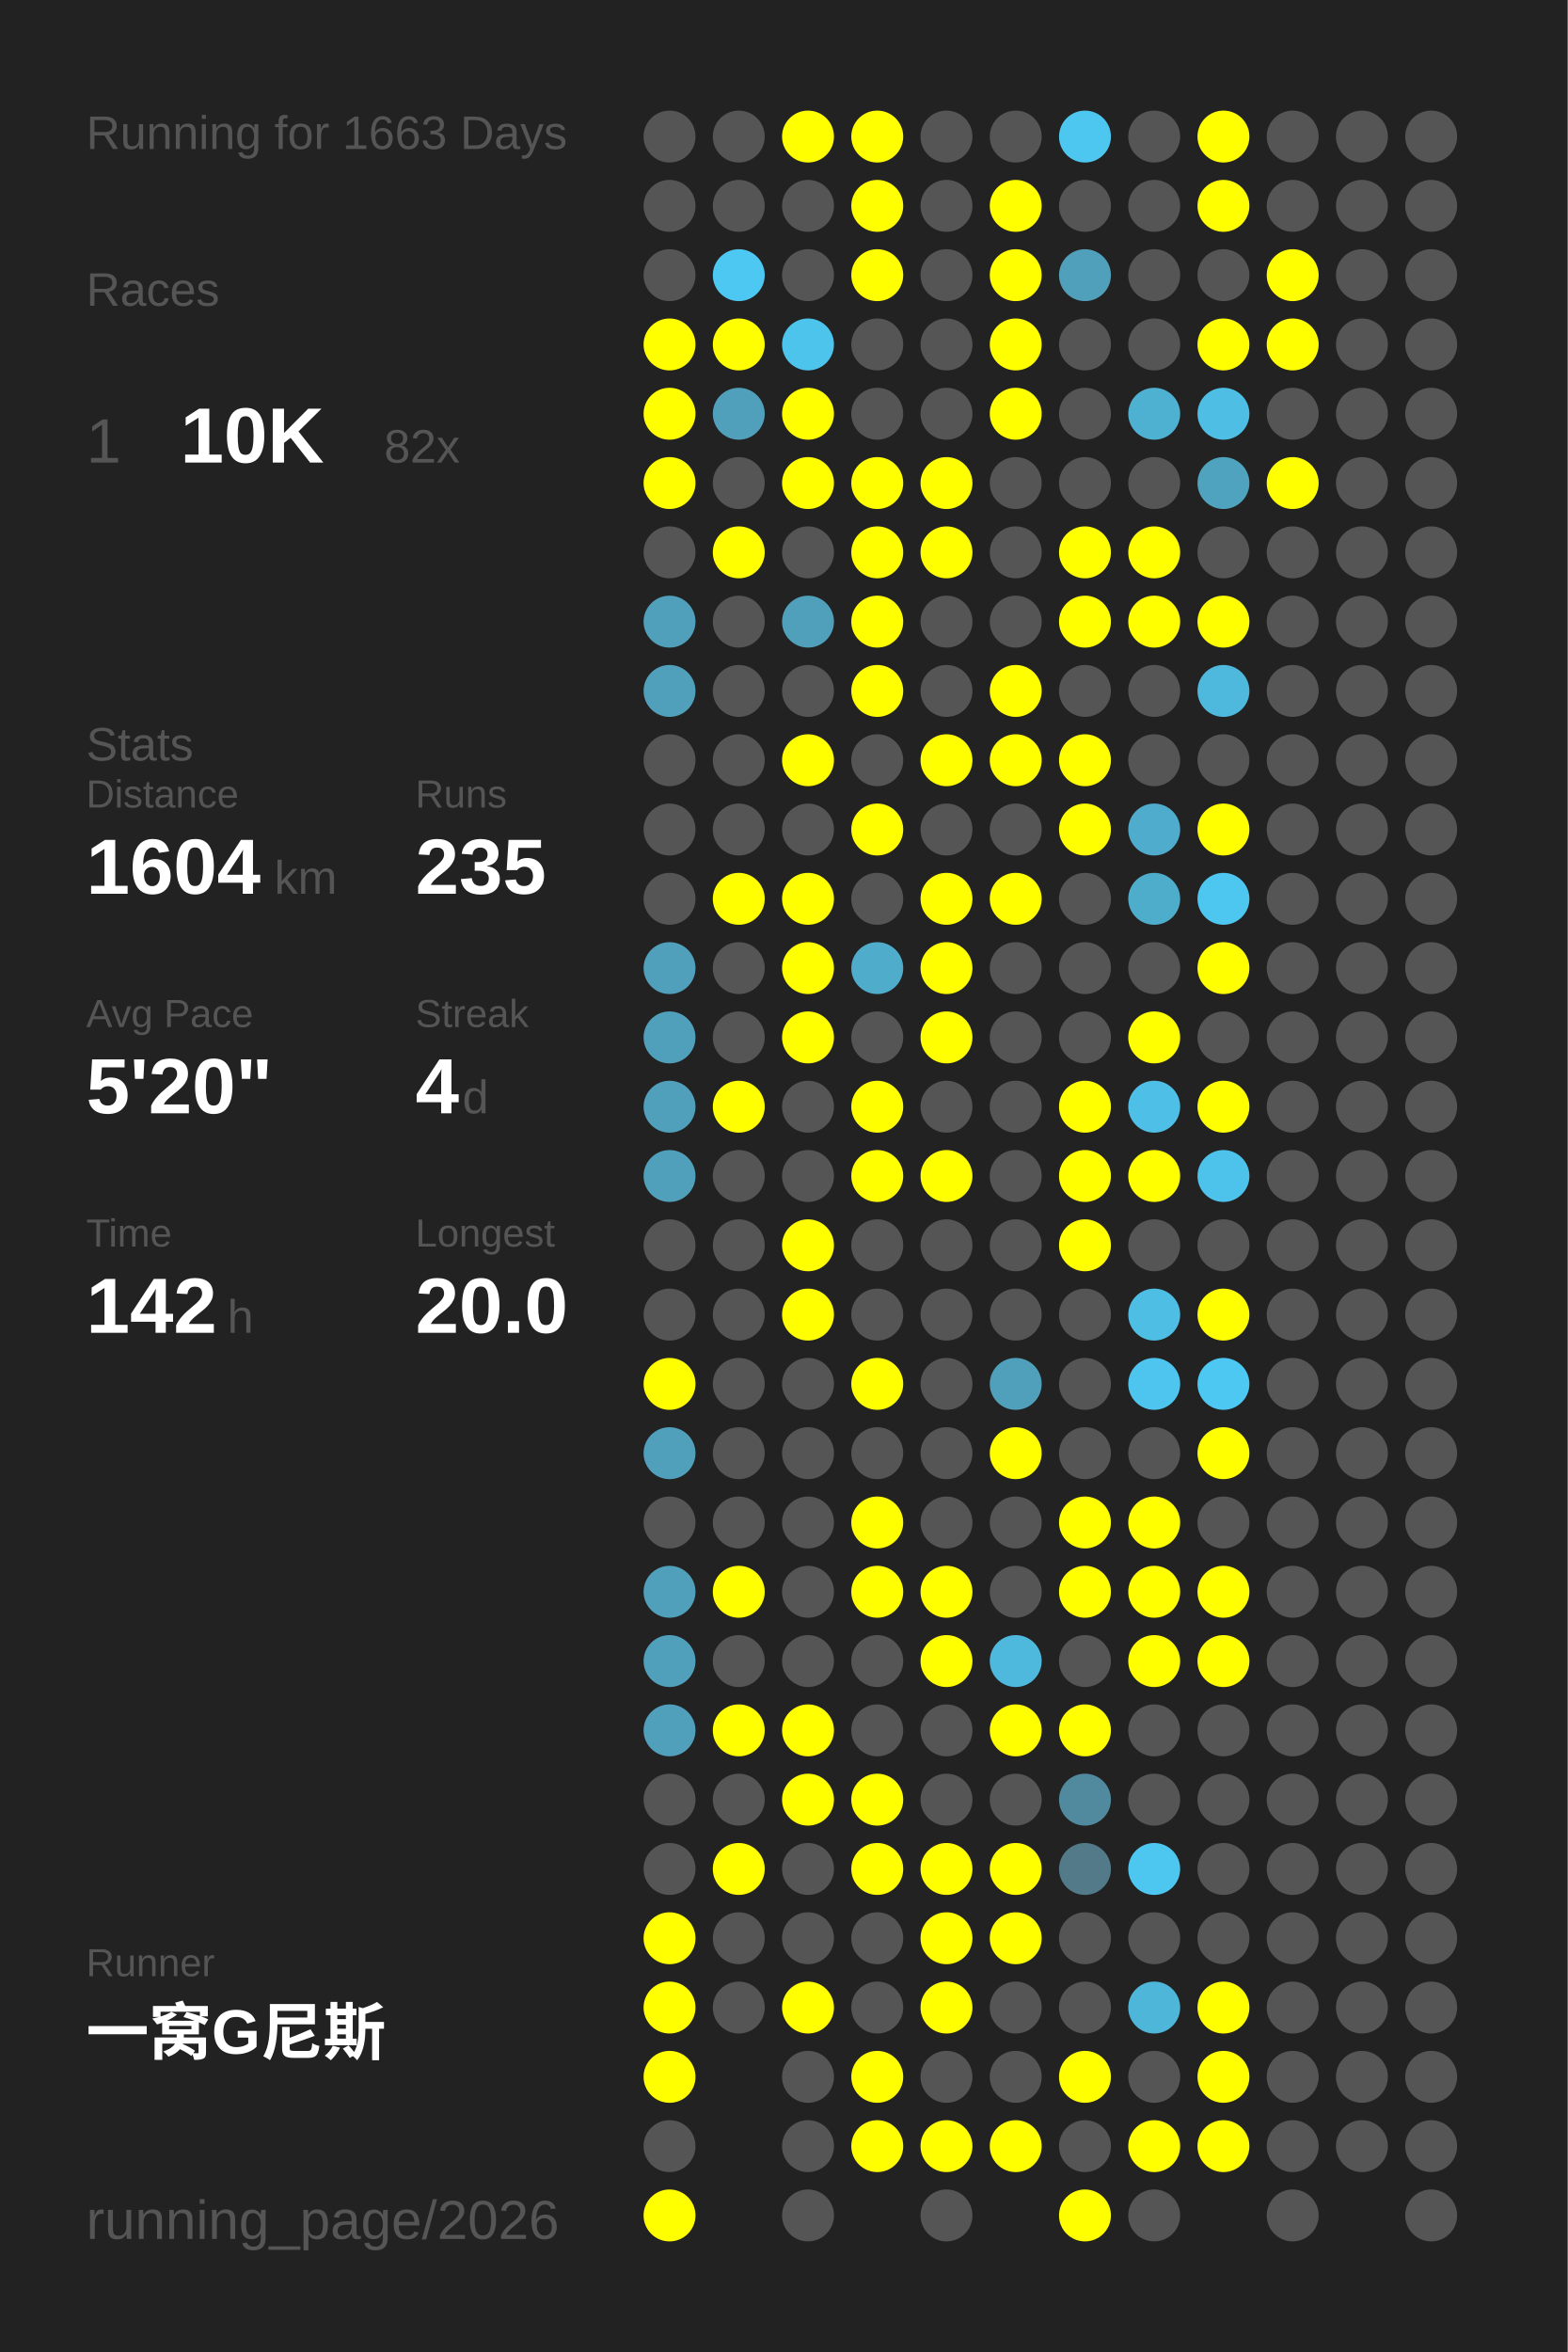
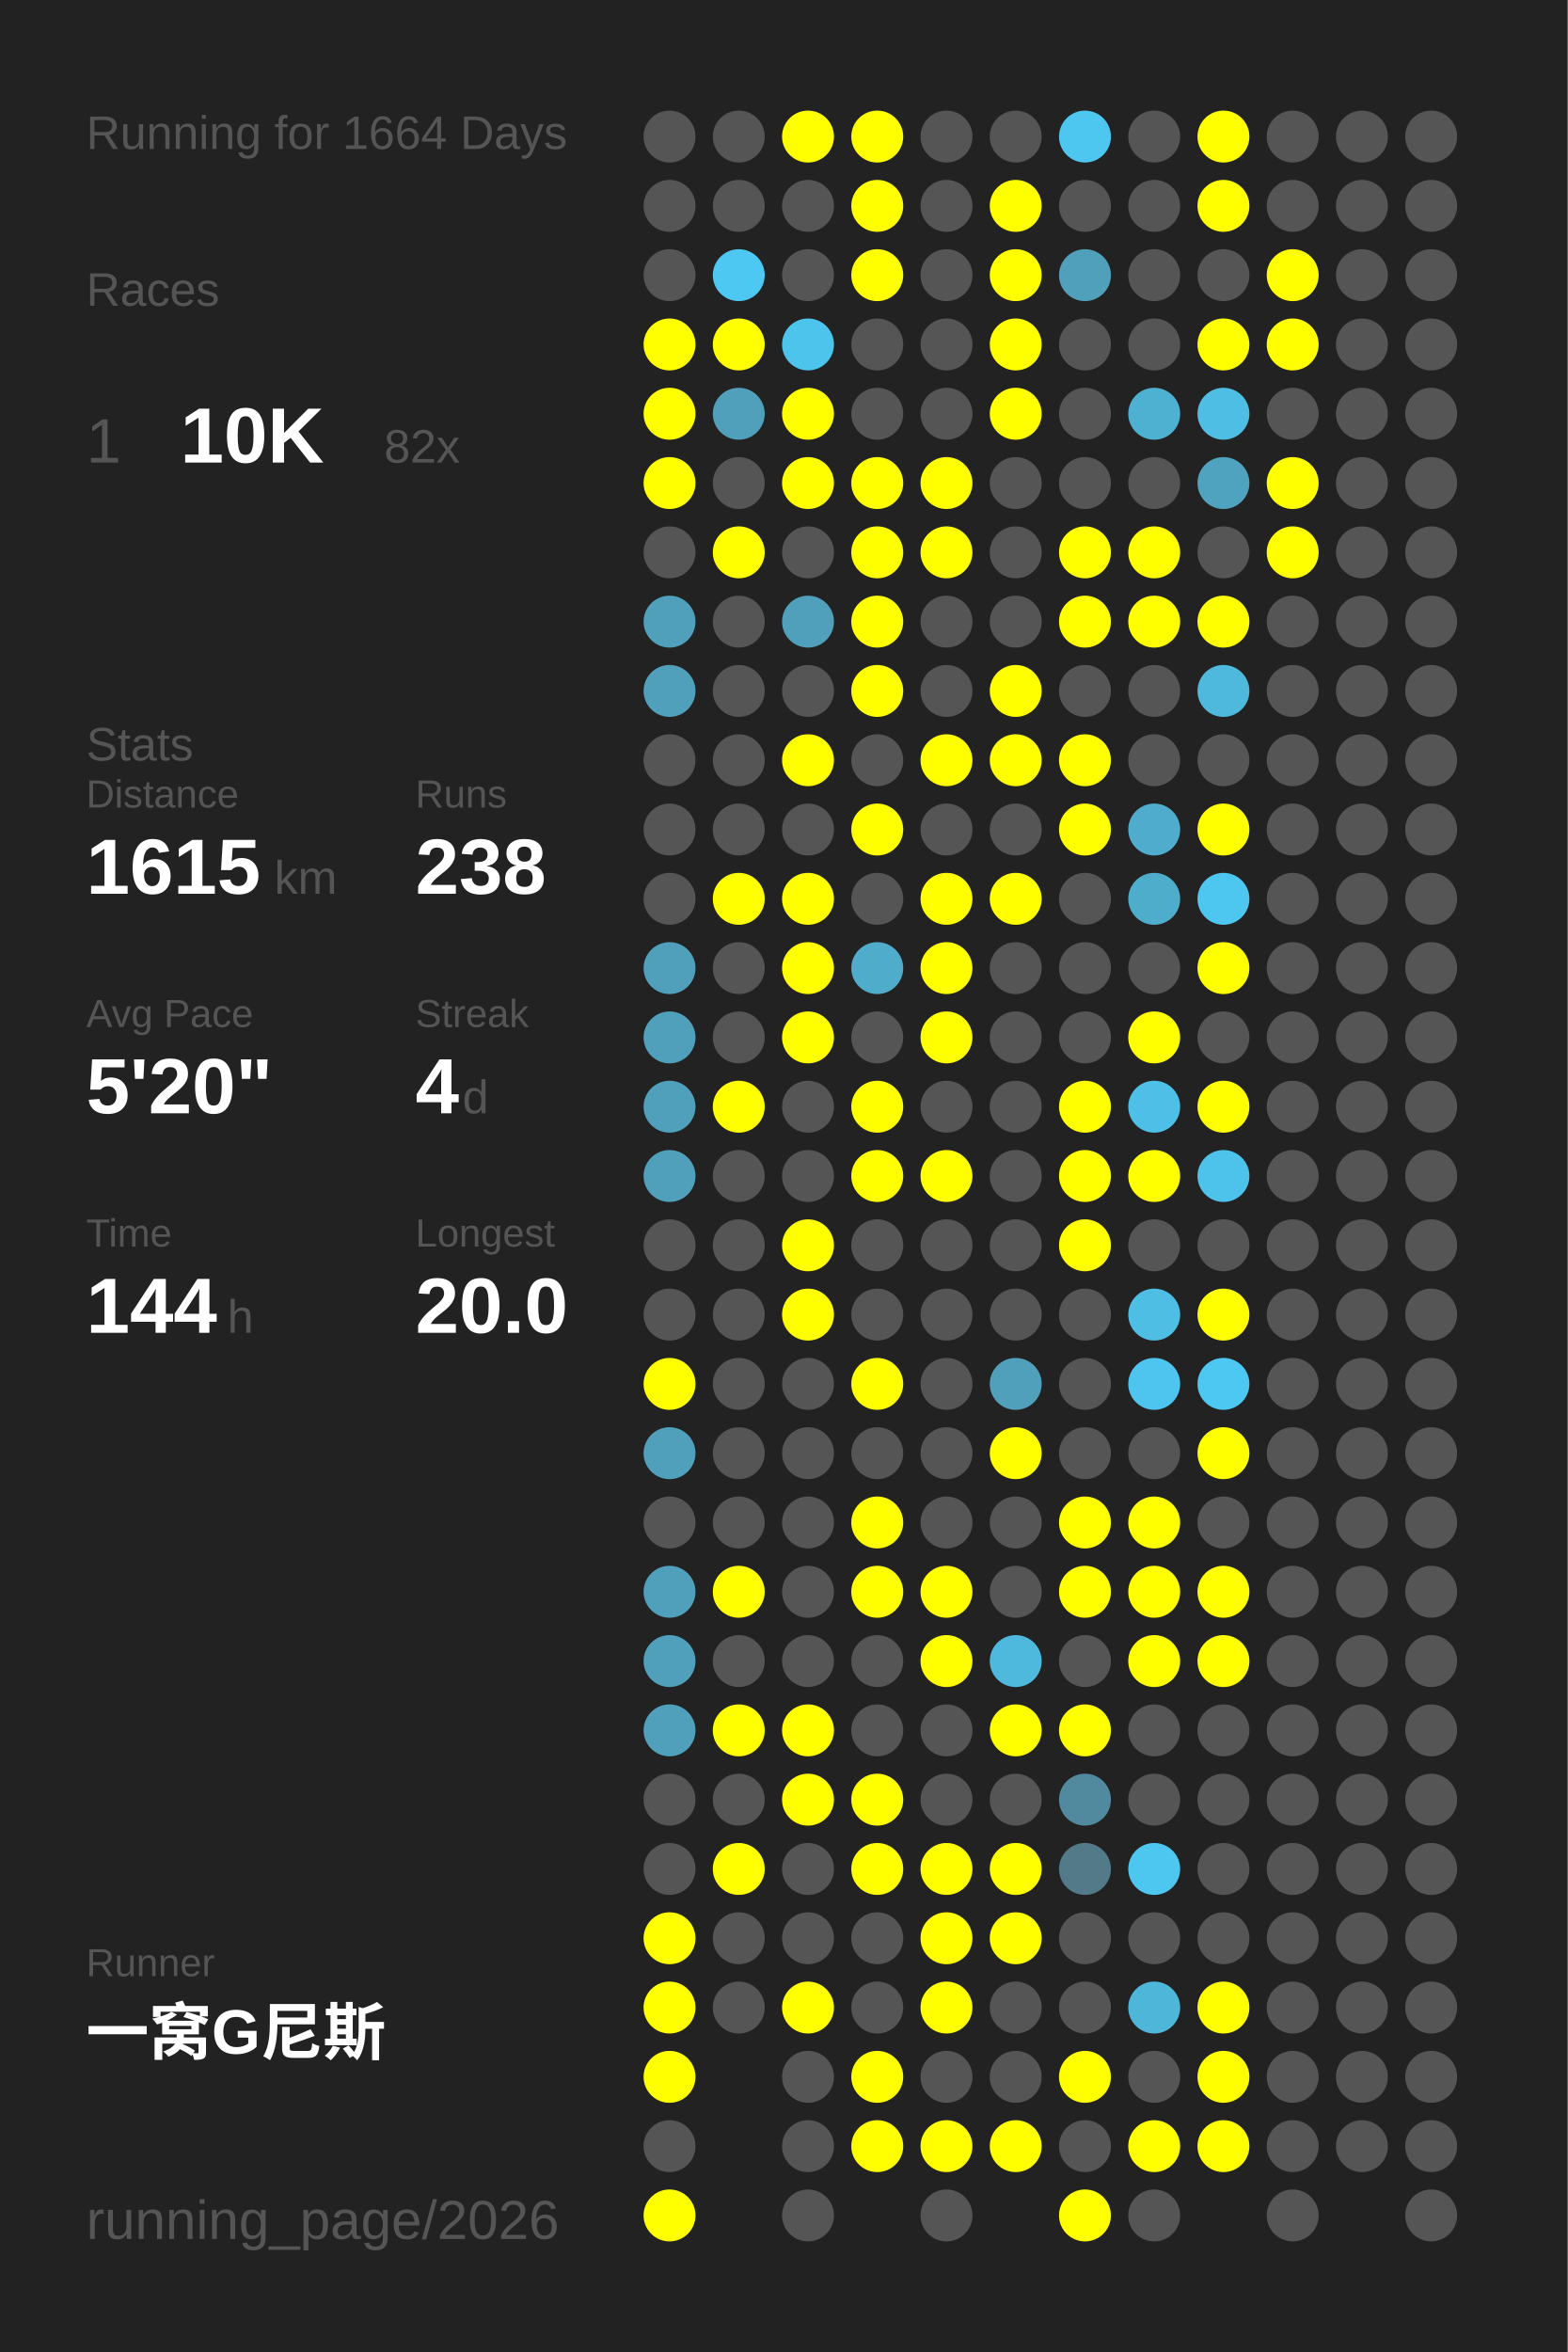
<svg xmlns="http://www.w3.org/2000/svg" baseProfile="full" height="300mm" version="1.1" viewBox="0,0,200,300" width="200mm">
  <defs />
  <rect fill="#222222" height="300" width="200" x="0" y="0" />
-   <text fill="#555555" style="font-size:6px; font-family:Arial;" x="11" y="19">Running for 1663 Days</text>
+   <text fill="#555555" style="font-size:6px; font-family:Arial;" x="11" y="19">Running for 1664 Days</text>
  <text fill="#555555" style="font-size:6px; font-family:Arial;" x="11" y="39">Races</text>
  <text fill="#555555" style="font-size:8px; font-family:Arial;" x="11" y="59">1</text>
  <text fill="#FFFFFF" style="font-size:10px; font-family:Arial; font-weight:bold;" x="23" y="59">10K</text>
  <text fill="#555555" style="font-size:6px; font-family:Arial;" x="49" y="59">82x</text>
  <text fill="#555555" style="font-size:6px; font-family:Arial;" x="11" y="97">Stats</text>
  <text fill="#555555" style="font-size:5px; font-family:Arial;" x="11" y="103">Distance</text>
-   <text fill="#FFFFFF" style="font-size:10px; font-family:Arial; font-weight:bold;" x="11" y="114">1604</text>
+   <text fill="#FFFFFF" style="font-size:10px; font-family:Arial; font-weight:bold;" x="11" y="114">1615</text>
  <text fill="#555555" style="font-size:6px; font-family:Arial;" x="35" y="114">km</text>
  <text fill="#555555" style="font-size:5px; font-family:Arial;" x="53" y="103">Runs</text>
-   <text fill="#FFFFFF" style="font-size:10px; font-family:Arial; font-weight:bold;" x="53" y="114">235</text>
+   <text fill="#FFFFFF" style="font-size:10px; font-family:Arial; font-weight:bold;" x="53" y="114">238</text>
  <text fill="#555555" style="font-size:5px; font-family:Arial;" x="11" y="131">Avg Pace</text>
  <text fill="#FFFFFF" style="font-size:10px; font-family:Arial; font-weight:bold;" x="11" y="142">5'20"</text>
  <text fill="#555555" style="font-size:5px; font-family:Arial;" x="53" y="131">Streak</text>
  <text fill="#FFFFFF" style="font-size:10px; font-family:Arial; font-weight:bold;" x="53" y="142">4</text>
  <text fill="#555555" style="font-size:6px; font-family:Arial;" x="59" y="142">d</text>
  <text fill="#555555" style="font-size:5px; font-family:Arial;" x="11" y="159">Time</text>
-   <text fill="#FFFFFF" style="font-size:10px; font-family:Arial; font-weight:bold;" x="11" y="170">142</text>
+   <text fill="#FFFFFF" style="font-size:10px; font-family:Arial; font-weight:bold;" x="11" y="170">144</text>
  <text fill="#555555" style="font-size:6px; font-family:Arial;" x="29" y="170">h</text>
  <text fill="#555555" style="font-size:5px; font-family:Arial;" x="53" y="159">Longest</text>
  <text fill="#FFFFFF" style="font-size:10px; font-family:Arial; font-weight:bold;" x="53" y="170">20.0</text>
  <text fill="#555555" style="font-size:5px; font-family:Arial;" x="11" y="252.065">Runner</text>
  <text fill="#FFFFFF" style="font-size:8px; font-family:Arial; font-weight:bold;" x="11" y="262.065">一窝G尼斯</text>
  <text fill="#555555" style="font-size:7px; font-family:Arial;" x="11" y="285.581">running_page/2026</text>
  <circle cx="85.417" cy="17.419" fill="#555555" r="3.312" />
  <circle cx="85.417" cy="26.258" fill="#555555" r="3.312" />
  <circle cx="85.417" cy="35.097" fill="#555555" r="3.312" />
  <circle cx="85.417" cy="43.935" fill="#FFFF00" r="3.312" />
  <circle cx="85.417" cy="52.774" fill="#FFFF00" r="3.312" />
  <circle cx="85.417" cy="61.613" fill="#FFFF00" r="3.312" />
  <circle cx="85.417" cy="70.452" fill="#555555" r="3.312" />
  <circle cx="85.417" cy="79.29" fill="#50a0bb" r="3.312" />
  <circle cx="85.417" cy="88.129" fill="#50a0bb" r="3.312" />
  <circle cx="85.417" cy="96.968" fill="#555555" r="3.312" />
  <circle cx="85.417" cy="105.806" fill="#555555" r="3.312" />
  <circle cx="85.417" cy="114.645" fill="#555555" r="3.312" />
  <circle cx="85.417" cy="123.484" fill="#50a0bb" r="3.312" />
  <circle cx="85.417" cy="132.323" fill="#50a0bb" r="3.312" />
  <circle cx="85.417" cy="141.161" fill="#50a0bb" r="3.312" />
  <circle cx="85.417" cy="150" fill="#50a0bb" r="3.312" />
  <circle cx="85.417" cy="158.839" fill="#555555" r="3.312" />
  <circle cx="85.417" cy="167.677" fill="#555555" r="3.312" />
  <circle cx="85.417" cy="176.516" fill="#FFFF00" r="3.312" />
  <circle cx="85.417" cy="185.355" fill="#50a0bb" r="3.312" />
  <circle cx="85.417" cy="194.194" fill="#555555" r="3.312" />
  <circle cx="85.417" cy="203.032" fill="#50a0bb" r="3.312" />
  <circle cx="85.417" cy="211.871" fill="#50a0bb" r="3.312" />
  <circle cx="85.417" cy="220.71" fill="#50a0bb" r="3.312" />
  <circle cx="85.417" cy="229.548" fill="#555555" r="3.312" />
  <circle cx="85.417" cy="238.387" fill="#555555" r="3.312" />
  <circle cx="85.417" cy="247.226" fill="#FFFF00" r="3.312" />
  <circle cx="85.417" cy="256.065" fill="#FFFF00" r="3.312" />
  <circle cx="85.417" cy="264.903" fill="#FFFF00" r="3.312" />
  <circle cx="85.417" cy="273.742" fill="#555555" r="3.312" />
  <circle cx="85.417" cy="282.581" fill="#FFFF00" r="3.312" />
  <circle cx="94.25" cy="17.419" fill="#555555" r="3.312" />
  <circle cx="94.25" cy="26.258" fill="#555555" r="3.312" />
  <circle cx="94.25" cy="35.097" fill="#4dc8f2" r="3.312" />
  <circle cx="94.25" cy="43.935" fill="#FFFF00" r="3.312" />
  <circle cx="94.25" cy="52.774" fill="#50a0bb" r="3.312" />
  <circle cx="94.25" cy="61.613" fill="#555555" r="3.312" />
  <circle cx="94.25" cy="70.452" fill="#FFFF00" r="3.312" />
  <circle cx="94.25" cy="79.29" fill="#555555" r="3.312" />
  <circle cx="94.25" cy="88.129" fill="#555555" r="3.312" />
  <circle cx="94.25" cy="96.968" fill="#555555" r="3.312" />
  <circle cx="94.25" cy="105.806" fill="#555555" r="3.312" />
  <circle cx="94.25" cy="114.645" fill="#FFFF00" r="3.312" />
  <circle cx="94.25" cy="123.484" fill="#555555" r="3.312" />
  <circle cx="94.25" cy="132.323" fill="#555555" r="3.312" />
  <circle cx="94.25" cy="141.161" fill="#FFFF00" r="3.312" />
  <circle cx="94.25" cy="150" fill="#555555" r="3.312" />
  <circle cx="94.25" cy="158.839" fill="#555555" r="3.312" />
  <circle cx="94.25" cy="167.677" fill="#555555" r="3.312" />
  <circle cx="94.25" cy="176.516" fill="#555555" r="3.312" />
  <circle cx="94.25" cy="185.355" fill="#555555" r="3.312" />
  <circle cx="94.25" cy="194.194" fill="#555555" r="3.312" />
  <circle cx="94.25" cy="203.032" fill="#FFFF00" r="3.312" />
  <circle cx="94.25" cy="211.871" fill="#555555" r="3.312" />
  <circle cx="94.25" cy="220.71" fill="#FFFF00" r="3.312" />
  <circle cx="94.25" cy="229.548" fill="#555555" r="3.312" />
  <circle cx="94.25" cy="238.387" fill="#FFFF00" r="3.312" />
  <circle cx="94.25" cy="247.226" fill="#555555" r="3.312" />
  <circle cx="94.25" cy="256.065" fill="#555555" r="3.312" />
  <circle cx="103.083" cy="17.419" fill="#FFFF00" r="3.312" />
  <circle cx="103.083" cy="26.258" fill="#555555" r="3.312" />
  <circle cx="103.083" cy="35.097" fill="#555555" r="3.312" />
  <circle cx="103.083" cy="43.935" fill="#4dc4eb" r="3.312" />
  <circle cx="103.083" cy="52.774" fill="#FFFF00" r="3.312" />
  <circle cx="103.083" cy="61.613" fill="#FFFF00" r="3.312" />
  <circle cx="103.083" cy="70.452" fill="#555555" r="3.312" />
  <circle cx="103.083" cy="79.29" fill="#50a0bb" r="3.312" />
  <circle cx="103.083" cy="88.129" fill="#555555" r="3.312" />
  <circle cx="103.083" cy="96.968" fill="#FFFF00" r="3.312" />
  <circle cx="103.083" cy="105.806" fill="#555555" r="3.312" />
  <circle cx="103.083" cy="114.645" fill="#FFFF00" r="3.312" />
  <circle cx="103.083" cy="123.484" fill="#FFFF00" r="3.312" />
  <circle cx="103.083" cy="132.323" fill="#FFFF00" r="3.312" />
  <circle cx="103.083" cy="141.161" fill="#555555" r="3.312" />
  <circle cx="103.083" cy="150" fill="#555555" r="3.312" />
  <circle cx="103.083" cy="158.839" fill="#FFFF00" r="3.312" />
  <circle cx="103.083" cy="167.677" fill="#FFFF00" r="3.312" />
  <circle cx="103.083" cy="176.516" fill="#555555" r="3.312" />
  <circle cx="103.083" cy="185.355" fill="#555555" r="3.312" />
  <circle cx="103.083" cy="194.194" fill="#555555" r="3.312" />
  <circle cx="103.083" cy="203.032" fill="#555555" r="3.312" />
  <circle cx="103.083" cy="211.871" fill="#555555" r="3.312" />
  <circle cx="103.083" cy="220.71" fill="#FFFF00" r="3.312" />
  <circle cx="103.083" cy="229.548" fill="#FFFF00" r="3.312" />
  <circle cx="103.083" cy="238.387" fill="#555555" r="3.312" />
  <circle cx="103.083" cy="247.226" fill="#555555" r="3.312" />
  <circle cx="103.083" cy="256.065" fill="#FFFF00" r="3.312" />
  <circle cx="103.083" cy="264.903" fill="#555555" r="3.312" />
  <circle cx="103.083" cy="273.742" fill="#555555" r="3.312" />
  <circle cx="103.083" cy="282.581" fill="#555555" r="3.312" />
  <circle cx="111.917" cy="17.419" fill="#FFFF00" r="3.312" />
  <circle cx="111.917" cy="26.258" fill="#FFFF00" r="3.312" />
  <circle cx="111.917" cy="35.097" fill="#FFFF00" r="3.312" />
  <circle cx="111.917" cy="43.935" fill="#555555" r="3.312" />
  <circle cx="111.917" cy="52.774" fill="#555555" r="3.312" />
  <circle cx="111.917" cy="61.613" fill="#FFFF00" r="3.312" />
  <circle cx="111.917" cy="70.452" fill="#FFFF00" r="3.312" />
  <circle cx="111.917" cy="79.29" fill="#FFFF00" r="3.312" />
  <circle cx="111.917" cy="88.129" fill="#FFFF00" r="3.312" />
  <circle cx="111.917" cy="96.968" fill="#555555" r="3.312" />
  <circle cx="111.917" cy="105.806" fill="#FFFF00" r="3.312" />
  <circle cx="111.917" cy="114.645" fill="#555555" r="3.312" />
  <circle cx="111.917" cy="123.484" fill="#4faccb" r="3.312" />
  <circle cx="111.917" cy="132.323" fill="#555555" r="3.312" />
  <circle cx="111.917" cy="141.161" fill="#FFFF00" r="3.312" />
  <circle cx="111.917" cy="150" fill="#FFFF00" r="3.312" />
  <circle cx="111.917" cy="158.839" fill="#555555" r="3.312" />
  <circle cx="111.917" cy="167.677" fill="#555555" r="3.312" />
  <circle cx="111.917" cy="176.516" fill="#FFFF00" r="3.312" />
  <circle cx="111.917" cy="185.355" fill="#555555" r="3.312" />
  <circle cx="111.917" cy="194.194" fill="#FFFF00" r="3.312" />
  <circle cx="111.917" cy="203.032" fill="#FFFF00" r="3.312" />
  <circle cx="111.917" cy="211.871" fill="#555555" r="3.312" />
  <circle cx="111.917" cy="220.71" fill="#555555" r="3.312" />
  <circle cx="111.917" cy="229.548" fill="#FFFF00" r="3.312" />
  <circle cx="111.917" cy="238.387" fill="#FFFF00" r="3.312" />
  <circle cx="111.917" cy="247.226" fill="#555555" r="3.312" />
  <circle cx="111.917" cy="256.065" fill="#555555" r="3.312" />
  <circle cx="111.917" cy="264.903" fill="#FFFF00" r="3.312" />
  <circle cx="111.917" cy="273.742" fill="#FFFF00" r="3.312" />
  <circle cx="120.75" cy="17.419" fill="#555555" r="3.312" />
  <circle cx="120.75" cy="26.258" fill="#555555" r="3.312" />
  <circle cx="120.75" cy="35.097" fill="#555555" r="3.312" />
  <circle cx="120.75" cy="43.935" fill="#555555" r="3.312" />
  <circle cx="120.75" cy="52.774" fill="#555555" r="3.312" />
  <circle cx="120.75" cy="61.613" fill="#FFFF00" r="3.312" />
  <circle cx="120.75" cy="70.452" fill="#FFFF00" r="3.312" />
  <circle cx="120.75" cy="79.29" fill="#555555" r="3.312" />
  <circle cx="120.75" cy="88.129" fill="#555555" r="3.312" />
  <circle cx="120.75" cy="96.968" fill="#FFFF00" r="3.312" />
  <circle cx="120.75" cy="105.806" fill="#555555" r="3.312" />
  <circle cx="120.75" cy="114.645" fill="#FFFF00" r="3.312" />
  <circle cx="120.75" cy="123.484" fill="#FFFF00" r="3.312" />
  <circle cx="120.75" cy="132.323" fill="#FFFF00" r="3.312" />
  <circle cx="120.75" cy="141.161" fill="#555555" r="3.312" />
  <circle cx="120.75" cy="150" fill="#FFFF00" r="3.312" />
  <circle cx="120.75" cy="158.839" fill="#555555" r="3.312" />
  <circle cx="120.75" cy="167.677" fill="#555555" r="3.312" />
  <circle cx="120.75" cy="176.516" fill="#555555" r="3.312" />
  <circle cx="120.75" cy="185.355" fill="#555555" r="3.312" />
  <circle cx="120.75" cy="194.194" fill="#555555" r="3.312" />
  <circle cx="120.75" cy="203.032" fill="#FFFF00" r="3.312" />
  <circle cx="120.75" cy="211.871" fill="#FFFF00" r="3.312" />
  <circle cx="120.75" cy="220.71" fill="#555555" r="3.312" />
  <circle cx="120.75" cy="229.548" fill="#555555" r="3.312" />
  <circle cx="120.75" cy="238.387" fill="#FFFF00" r="3.312" />
  <circle cx="120.75" cy="247.226" fill="#FFFF00" r="3.312" />
  <circle cx="120.75" cy="256.065" fill="#FFFF00" r="3.312" />
  <circle cx="120.75" cy="264.903" fill="#555555" r="3.312" />
  <circle cx="120.75" cy="273.742" fill="#FFFF00" r="3.312" />
  <circle cx="120.75" cy="282.581" fill="#555555" r="3.312" />
  <circle cx="129.583" cy="17.419" fill="#555555" r="3.312" />
  <circle cx="129.583" cy="26.258" fill="#FFFF00" r="3.312" />
  <circle cx="129.583" cy="35.097" fill="#FFFF00" r="3.312" />
  <circle cx="129.583" cy="43.935" fill="#FFFF00" r="3.312" />
  <circle cx="129.583" cy="52.774" fill="#FFFF00" r="3.312" />
  <circle cx="129.583" cy="61.613" fill="#555555" r="3.312" />
  <circle cx="129.583" cy="70.452" fill="#555555" r="3.312" />
  <circle cx="129.583" cy="79.29" fill="#555555" r="3.312" />
  <circle cx="129.583" cy="88.129" fill="#FFFF00" r="3.312" />
  <circle cx="129.583" cy="96.968" fill="#FFFF00" r="3.312" />
  <circle cx="129.583" cy="105.806" fill="#555555" r="3.312" />
  <circle cx="129.583" cy="114.645" fill="#FFFF00" r="3.312" />
  <circle cx="129.583" cy="123.484" fill="#555555" r="3.312" />
  <circle cx="129.583" cy="132.323" fill="#555555" r="3.312" />
  <circle cx="129.583" cy="141.161" fill="#555555" r="3.312" />
  <circle cx="129.583" cy="150" fill="#555555" r="3.312" />
  <circle cx="129.583" cy="158.839" fill="#555555" r="3.312" />
  <circle cx="129.583" cy="167.677" fill="#555555" r="3.312" />
  <circle cx="129.583" cy="176.516" fill="#50a0bb" r="3.312" />
  <circle cx="129.583" cy="185.355" fill="#FFFF00" r="3.312" />
  <circle cx="129.583" cy="194.194" fill="#555555" r="3.312" />
  <circle cx="129.583" cy="203.032" fill="#555555" r="3.312" />
  <circle cx="129.583" cy="211.871" fill="#4eb9dd" r="3.312" />
  <circle cx="129.583" cy="220.71" fill="#FFFF00" r="3.312" />
  <circle cx="129.583" cy="229.548" fill="#555555" r="3.312" />
  <circle cx="129.583" cy="238.387" fill="#FFFF00" r="3.312" />
  <circle cx="129.583" cy="247.226" fill="#FFFF00" r="3.312" />
  <circle cx="129.583" cy="256.065" fill="#555555" r="3.312" />
  <circle cx="129.583" cy="264.903" fill="#555555" r="3.312" />
  <circle cx="129.583" cy="273.742" fill="#FFFF00" r="3.312" />
  <circle cx="138.417" cy="17.419" fill="#4dc7f0" r="3.312" />
  <circle cx="138.417" cy="26.258" fill="#555555" r="3.312" />
  <circle cx="138.417" cy="35.097" fill="#50a0bb" r="3.312" />
  <circle cx="138.417" cy="43.935" fill="#555555" r="3.312" />
  <circle cx="138.417" cy="52.774" fill="#555555" r="3.312" />
  <circle cx="138.417" cy="61.613" fill="#555555" r="3.312" />
  <circle cx="138.417" cy="70.452" fill="#FFFF00" r="3.312" />
  <circle cx="138.417" cy="79.29" fill="#FFFF00" r="3.312" />
  <circle cx="138.417" cy="88.129" fill="#555555" r="3.312" />
  <circle cx="138.417" cy="96.968" fill="#FFFF00" r="3.312" />
  <circle cx="138.417" cy="105.806" fill="#FFFF00" r="3.312" />
  <circle cx="138.417" cy="114.645" fill="#555555" r="3.312" />
  <circle cx="138.417" cy="123.484" fill="#555555" r="3.312" />
  <circle cx="138.417" cy="132.323" fill="#555555" r="3.312" />
  <circle cx="138.417" cy="141.161" fill="#FFFF00" r="3.312" />
  <circle cx="138.417" cy="150" fill="#FFFF00" r="3.312" />
  <circle cx="138.417" cy="158.839" fill="#FFFF00" r="3.312" />
  <circle cx="138.417" cy="167.677" fill="#555555" r="3.312" />
  <circle cx="138.417" cy="176.516" fill="#555555" r="3.312" />
  <circle cx="138.417" cy="185.355" fill="#555555" r="3.312" />
  <circle cx="138.417" cy="194.194" fill="#FFFF00" r="3.312" />
  <circle cx="138.417" cy="203.032" fill="#FFFF00" r="3.312" />
  <circle cx="138.417" cy="211.871" fill="#555555" r="3.312" />
  <circle cx="138.417" cy="220.71" fill="#FFFF00" r="3.312" />
  <circle cx="138.417" cy="229.548" fill="#518a9e" r="3.312" />
  <circle cx="138.417" cy="238.387" fill="#527a88" r="3.312" />
  <circle cx="138.417" cy="247.226" fill="#555555" r="3.312" />
  <circle cx="138.417" cy="256.065" fill="#555555" r="3.312" />
  <circle cx="138.417" cy="264.903" fill="#FFFF00" r="3.312" />
  <circle cx="138.417" cy="273.742" fill="#555555" r="3.312" />
  <circle cx="138.417" cy="282.581" fill="#FFFF00" r="3.312" />
  <circle cx="147.25" cy="17.419" fill="#555555" r="3.312" />
  <circle cx="147.25" cy="26.258" fill="#555555" r="3.312" />
  <circle cx="147.25" cy="35.097" fill="#555555" r="3.312" />
  <circle cx="147.25" cy="43.935" fill="#555555" r="3.312" />
  <circle cx="147.25" cy="52.774" fill="#4fb1d2" r="3.312" />
  <circle cx="147.25" cy="61.613" fill="#555555" r="3.312" />
  <circle cx="147.25" cy="70.452" fill="#FFFF00" r="3.312" />
  <circle cx="147.25" cy="79.29" fill="#FFFF00" r="3.312" />
  <circle cx="147.25" cy="88.129" fill="#555555" r="3.312" />
  <circle cx="147.25" cy="96.968" fill="#555555" r="3.312" />
  <circle cx="147.25" cy="105.806" fill="#4faccc" r="3.312" />
  <circle cx="147.25" cy="114.645" fill="#4fadcc" r="3.312" />
  <circle cx="147.25" cy="123.484" fill="#555555" r="3.312" />
  <circle cx="147.25" cy="132.323" fill="#FFFF00" r="3.312" />
  <circle cx="147.25" cy="141.161" fill="#4ebfe6" r="3.312" />
  <circle cx="147.25" cy="150" fill="#FFFF00" r="3.312" />
  <circle cx="147.25" cy="158.839" fill="#555555" r="3.312" />
  <circle cx="147.25" cy="167.677" fill="#4ebee4" r="3.312" />
  <circle cx="147.25" cy="176.516" fill="#4dc5ee" r="3.312" />
  <circle cx="147.25" cy="185.355" fill="#555555" r="3.312" />
  <circle cx="147.25" cy="194.194" fill="#FFFF00" r="3.312" />
  <circle cx="147.25" cy="203.032" fill="#FFFF00" r="3.312" />
  <circle cx="147.25" cy="211.871" fill="#FFFF00" r="3.312" />
  <circle cx="147.25" cy="220.71" fill="#555555" r="3.312" />
  <circle cx="147.25" cy="229.548" fill="#555555" r="3.312" />
  <circle cx="147.25" cy="238.387" fill="#4dc7f0" r="3.312" />
  <circle cx="147.25" cy="247.226" fill="#555555" r="3.312" />
  <circle cx="147.25" cy="256.065" fill="#4eb6d9" r="3.312" />
  <circle cx="147.25" cy="264.903" fill="#555555" r="3.312" />
  <circle cx="147.25" cy="273.742" fill="#FFFF00" r="3.312" />
  <circle cx="147.25" cy="282.581" fill="#555555" r="3.312" />
  <circle cx="156.083" cy="17.419" fill="#FFFF00" r="3.312" />
  <circle cx="156.083" cy="26.258" fill="#FFFF00" r="3.312" />
  <circle cx="156.083" cy="35.097" fill="#555555" r="3.312" />
  <circle cx="156.083" cy="43.935" fill="#FFFF00" r="3.312" />
  <circle cx="156.083" cy="52.774" fill="#4ebee4" r="3.312" />
  <circle cx="156.083" cy="61.613" fill="#4fa3bf" r="3.312" />
  <circle cx="156.083" cy="70.452" fill="#555555" r="3.312" />
  <circle cx="156.083" cy="79.29" fill="#FFFF00" r="3.312" />
  <circle cx="156.083" cy="88.129" fill="#4eb9dd" r="3.312" />
  <circle cx="156.083" cy="96.968" fill="#555555" r="3.312" />
  <circle cx="156.083" cy="105.806" fill="#FFFF00" r="3.312" />
  <circle cx="156.083" cy="114.645" fill="#4dc7f0" r="3.312" />
  <circle cx="156.083" cy="123.484" fill="#FFFF00" r="3.312" />
  <circle cx="156.083" cy="132.323" fill="#555555" r="3.312" />
  <circle cx="156.083" cy="141.161" fill="#FFFF00" r="3.312" />
  <circle cx="156.083" cy="150" fill="#4dc3eb" r="3.312" />
  <circle cx="156.083" cy="158.839" fill="#555555" r="3.312" />
  <circle cx="156.083" cy="167.677" fill="#FFFF00" r="3.312" />
  <circle cx="156.083" cy="176.516" fill="#4dc8f2" r="3.312" />
  <circle cx="156.083" cy="185.355" fill="#FFFF00" r="3.312" />
  <circle cx="156.083" cy="194.194" fill="#555555" r="3.312" />
  <circle cx="156.083" cy="203.032" fill="#FFFF00" r="3.312" />
  <circle cx="156.083" cy="211.871" fill="#FFFF00" r="3.312" />
  <circle cx="156.083" cy="220.71" fill="#555555" r="3.312" />
  <circle cx="156.083" cy="229.548" fill="#555555" r="3.312" />
  <circle cx="156.083" cy="238.387" fill="#555555" r="3.312" />
  <circle cx="156.083" cy="247.226" fill="#555555" r="3.312" />
  <circle cx="156.083" cy="256.065" fill="#FFFF00" r="3.312" />
  <circle cx="156.083" cy="264.903" fill="#FFFF00" r="3.312" />
  <circle cx="156.083" cy="273.742" fill="#FFFF00" r="3.312" />
  <circle cx="164.917" cy="17.419" fill="#555555" r="3.312" />
  <circle cx="164.917" cy="26.258" fill="#555555" r="3.312" />
  <circle cx="164.917" cy="35.097" fill="#FFFF00" r="3.312" />
  <circle cx="164.917" cy="43.935" fill="#FFFF00" r="3.312" />
  <circle cx="164.917" cy="52.774" fill="#555555" r="3.312" />
  <circle cx="164.917" cy="61.613" fill="#FFFF00" r="3.312" />
-   <circle cx="164.917" cy="70.452" fill="#555555" r="3.312" />
+   <circle cx="164.917" cy="70.452" fill="#FFFF00" r="3.312" />
  <circle cx="164.917" cy="79.29" fill="#555555" r="3.312" />
  <circle cx="164.917" cy="88.129" fill="#555555" r="3.312" />
  <circle cx="164.917" cy="96.968" fill="#555555" r="3.312" />
  <circle cx="164.917" cy="105.806" fill="#555555" r="3.312" />
  <circle cx="164.917" cy="114.645" fill="#555555" r="3.312" />
  <circle cx="164.917" cy="123.484" fill="#555555" r="3.312" />
  <circle cx="164.917" cy="132.323" fill="#555555" r="3.312" />
  <circle cx="164.917" cy="141.161" fill="#555555" r="3.312" />
  <circle cx="164.917" cy="150" fill="#555555" r="3.312" />
  <circle cx="164.917" cy="158.839" fill="#555555" r="3.312" />
  <circle cx="164.917" cy="167.677" fill="#555555" r="3.312" />
  <circle cx="164.917" cy="176.516" fill="#555555" r="3.312" />
  <circle cx="164.917" cy="185.355" fill="#555555" r="3.312" />
  <circle cx="164.917" cy="194.194" fill="#555555" r="3.312" />
  <circle cx="164.917" cy="203.032" fill="#555555" r="3.312" />
  <circle cx="164.917" cy="211.871" fill="#555555" r="3.312" />
  <circle cx="164.917" cy="220.71" fill="#555555" r="3.312" />
  <circle cx="164.917" cy="229.548" fill="#555555" r="3.312" />
  <circle cx="164.917" cy="238.387" fill="#555555" r="3.312" />
  <circle cx="164.917" cy="247.226" fill="#555555" r="3.312" />
  <circle cx="164.917" cy="256.065" fill="#555555" r="3.312" />
  <circle cx="164.917" cy="264.903" fill="#555555" r="3.312" />
  <circle cx="164.917" cy="273.742" fill="#555555" r="3.312" />
  <circle cx="164.917" cy="282.581" fill="#555555" r="3.312" />
  <circle cx="173.75" cy="17.419" fill="#555555" r="3.312" />
  <circle cx="173.75" cy="26.258" fill="#555555" r="3.312" />
  <circle cx="173.75" cy="35.097" fill="#555555" r="3.312" />
  <circle cx="173.75" cy="43.935" fill="#555555" r="3.312" />
  <circle cx="173.75" cy="52.774" fill="#555555" r="3.312" />
  <circle cx="173.75" cy="61.613" fill="#555555" r="3.312" />
  <circle cx="173.75" cy="70.452" fill="#555555" r="3.312" />
  <circle cx="173.75" cy="79.29" fill="#555555" r="3.312" />
  <circle cx="173.75" cy="88.129" fill="#555555" r="3.312" />
  <circle cx="173.75" cy="96.968" fill="#555555" r="3.312" />
  <circle cx="173.75" cy="105.806" fill="#555555" r="3.312" />
  <circle cx="173.75" cy="114.645" fill="#555555" r="3.312" />
  <circle cx="173.75" cy="123.484" fill="#555555" r="3.312" />
  <circle cx="173.75" cy="132.323" fill="#555555" r="3.312" />
  <circle cx="173.75" cy="141.161" fill="#555555" r="3.312" />
  <circle cx="173.75" cy="150" fill="#555555" r="3.312" />
  <circle cx="173.75" cy="158.839" fill="#555555" r="3.312" />
  <circle cx="173.75" cy="167.677" fill="#555555" r="3.312" />
  <circle cx="173.75" cy="176.516" fill="#555555" r="3.312" />
  <circle cx="173.75" cy="185.355" fill="#555555" r="3.312" />
  <circle cx="173.75" cy="194.194" fill="#555555" r="3.312" />
  <circle cx="173.75" cy="203.032" fill="#555555" r="3.312" />
  <circle cx="173.75" cy="211.871" fill="#555555" r="3.312" />
  <circle cx="173.75" cy="220.71" fill="#555555" r="3.312" />
  <circle cx="173.75" cy="229.548" fill="#555555" r="3.312" />
  <circle cx="173.75" cy="238.387" fill="#555555" r="3.312" />
  <circle cx="173.75" cy="247.226" fill="#555555" r="3.312" />
  <circle cx="173.75" cy="256.065" fill="#555555" r="3.312" />
  <circle cx="173.75" cy="264.903" fill="#555555" r="3.312" />
  <circle cx="173.75" cy="273.742" fill="#555555" r="3.312" />
  <circle cx="182.583" cy="17.419" fill="#555555" r="3.312" />
  <circle cx="182.583" cy="26.258" fill="#555555" r="3.312" />
  <circle cx="182.583" cy="35.097" fill="#555555" r="3.312" />
  <circle cx="182.583" cy="43.935" fill="#555555" r="3.312" />
  <circle cx="182.583" cy="52.774" fill="#555555" r="3.312" />
  <circle cx="182.583" cy="61.613" fill="#555555" r="3.312" />
  <circle cx="182.583" cy="70.452" fill="#555555" r="3.312" />
  <circle cx="182.583" cy="79.29" fill="#555555" r="3.312" />
  <circle cx="182.583" cy="88.129" fill="#555555" r="3.312" />
  <circle cx="182.583" cy="96.968" fill="#555555" r="3.312" />
  <circle cx="182.583" cy="105.806" fill="#555555" r="3.312" />
  <circle cx="182.583" cy="114.645" fill="#555555" r="3.312" />
  <circle cx="182.583" cy="123.484" fill="#555555" r="3.312" />
  <circle cx="182.583" cy="132.323" fill="#555555" r="3.312" />
  <circle cx="182.583" cy="141.161" fill="#555555" r="3.312" />
  <circle cx="182.583" cy="150" fill="#555555" r="3.312" />
  <circle cx="182.583" cy="158.839" fill="#555555" r="3.312" />
  <circle cx="182.583" cy="167.677" fill="#555555" r="3.312" />
  <circle cx="182.583" cy="176.516" fill="#555555" r="3.312" />
  <circle cx="182.583" cy="185.355" fill="#555555" r="3.312" />
  <circle cx="182.583" cy="194.194" fill="#555555" r="3.312" />
  <circle cx="182.583" cy="203.032" fill="#555555" r="3.312" />
  <circle cx="182.583" cy="211.871" fill="#555555" r="3.312" />
  <circle cx="182.583" cy="220.71" fill="#555555" r="3.312" />
  <circle cx="182.583" cy="229.548" fill="#555555" r="3.312" />
  <circle cx="182.583" cy="238.387" fill="#555555" r="3.312" />
  <circle cx="182.583" cy="247.226" fill="#555555" r="3.312" />
  <circle cx="182.583" cy="256.065" fill="#555555" r="3.312" />
  <circle cx="182.583" cy="264.903" fill="#555555" r="3.312" />
  <circle cx="182.583" cy="273.742" fill="#555555" r="3.312" />
  <circle cx="182.583" cy="282.581" fill="#555555" r="3.312" />
</svg>
